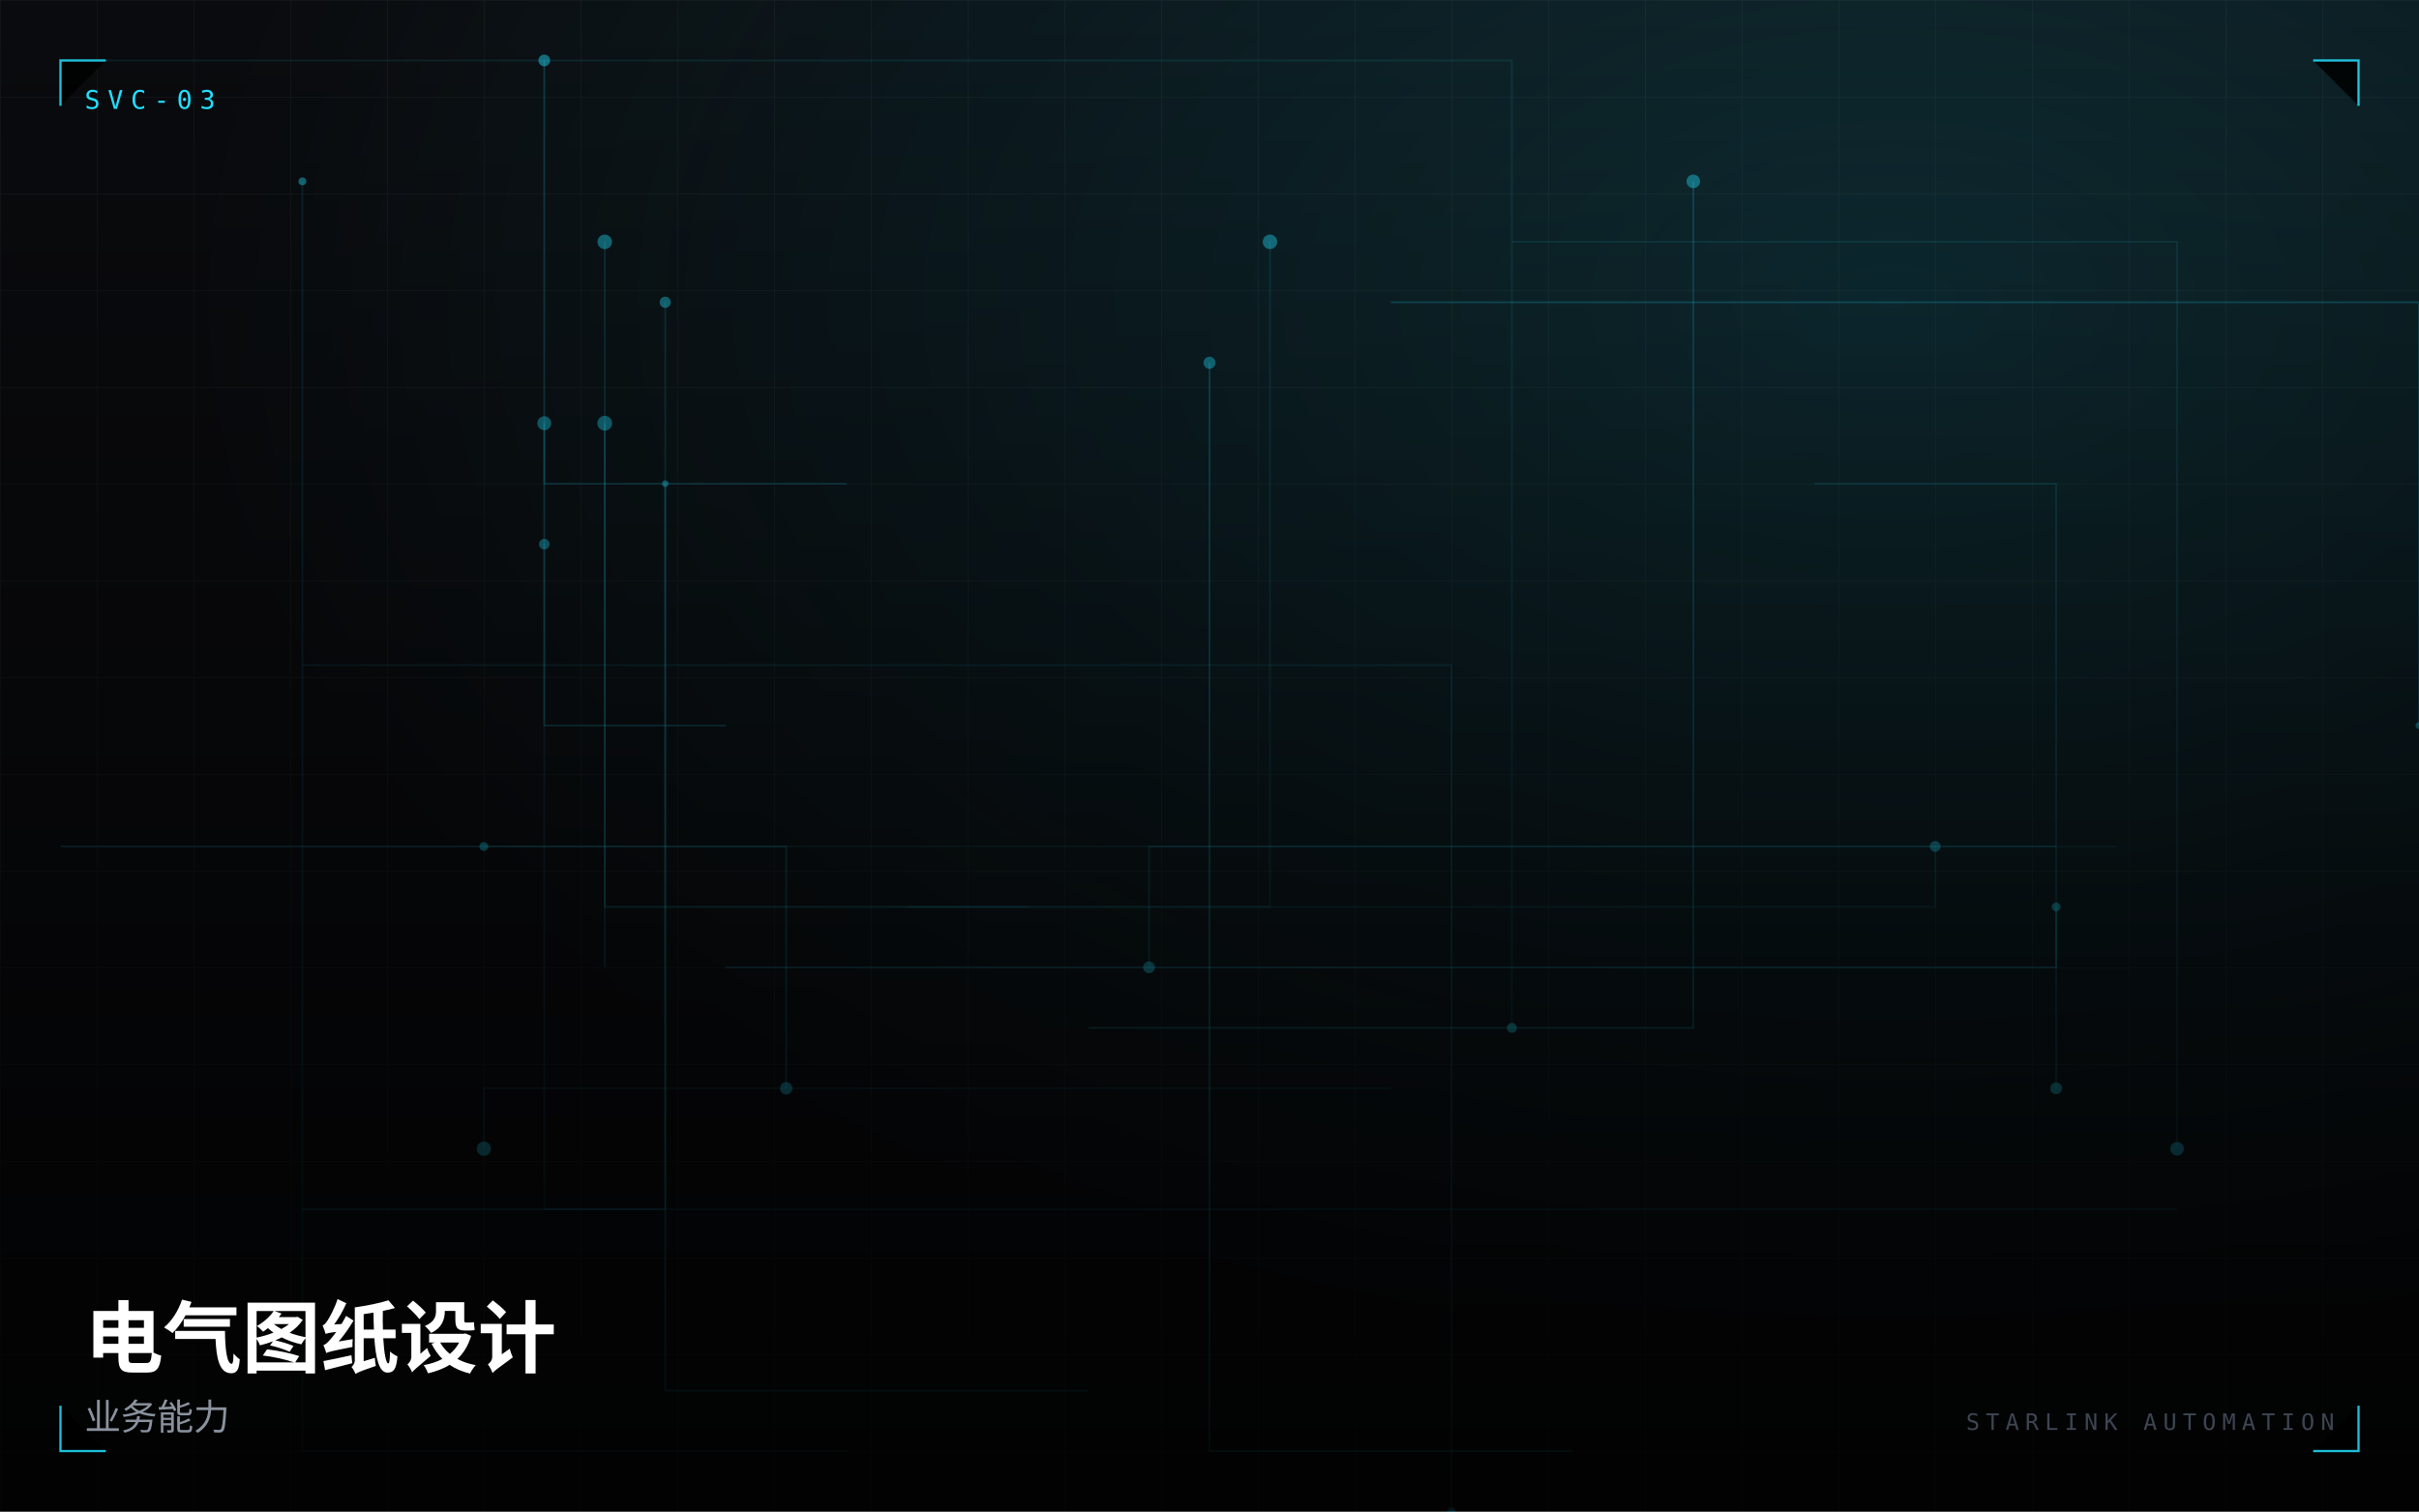
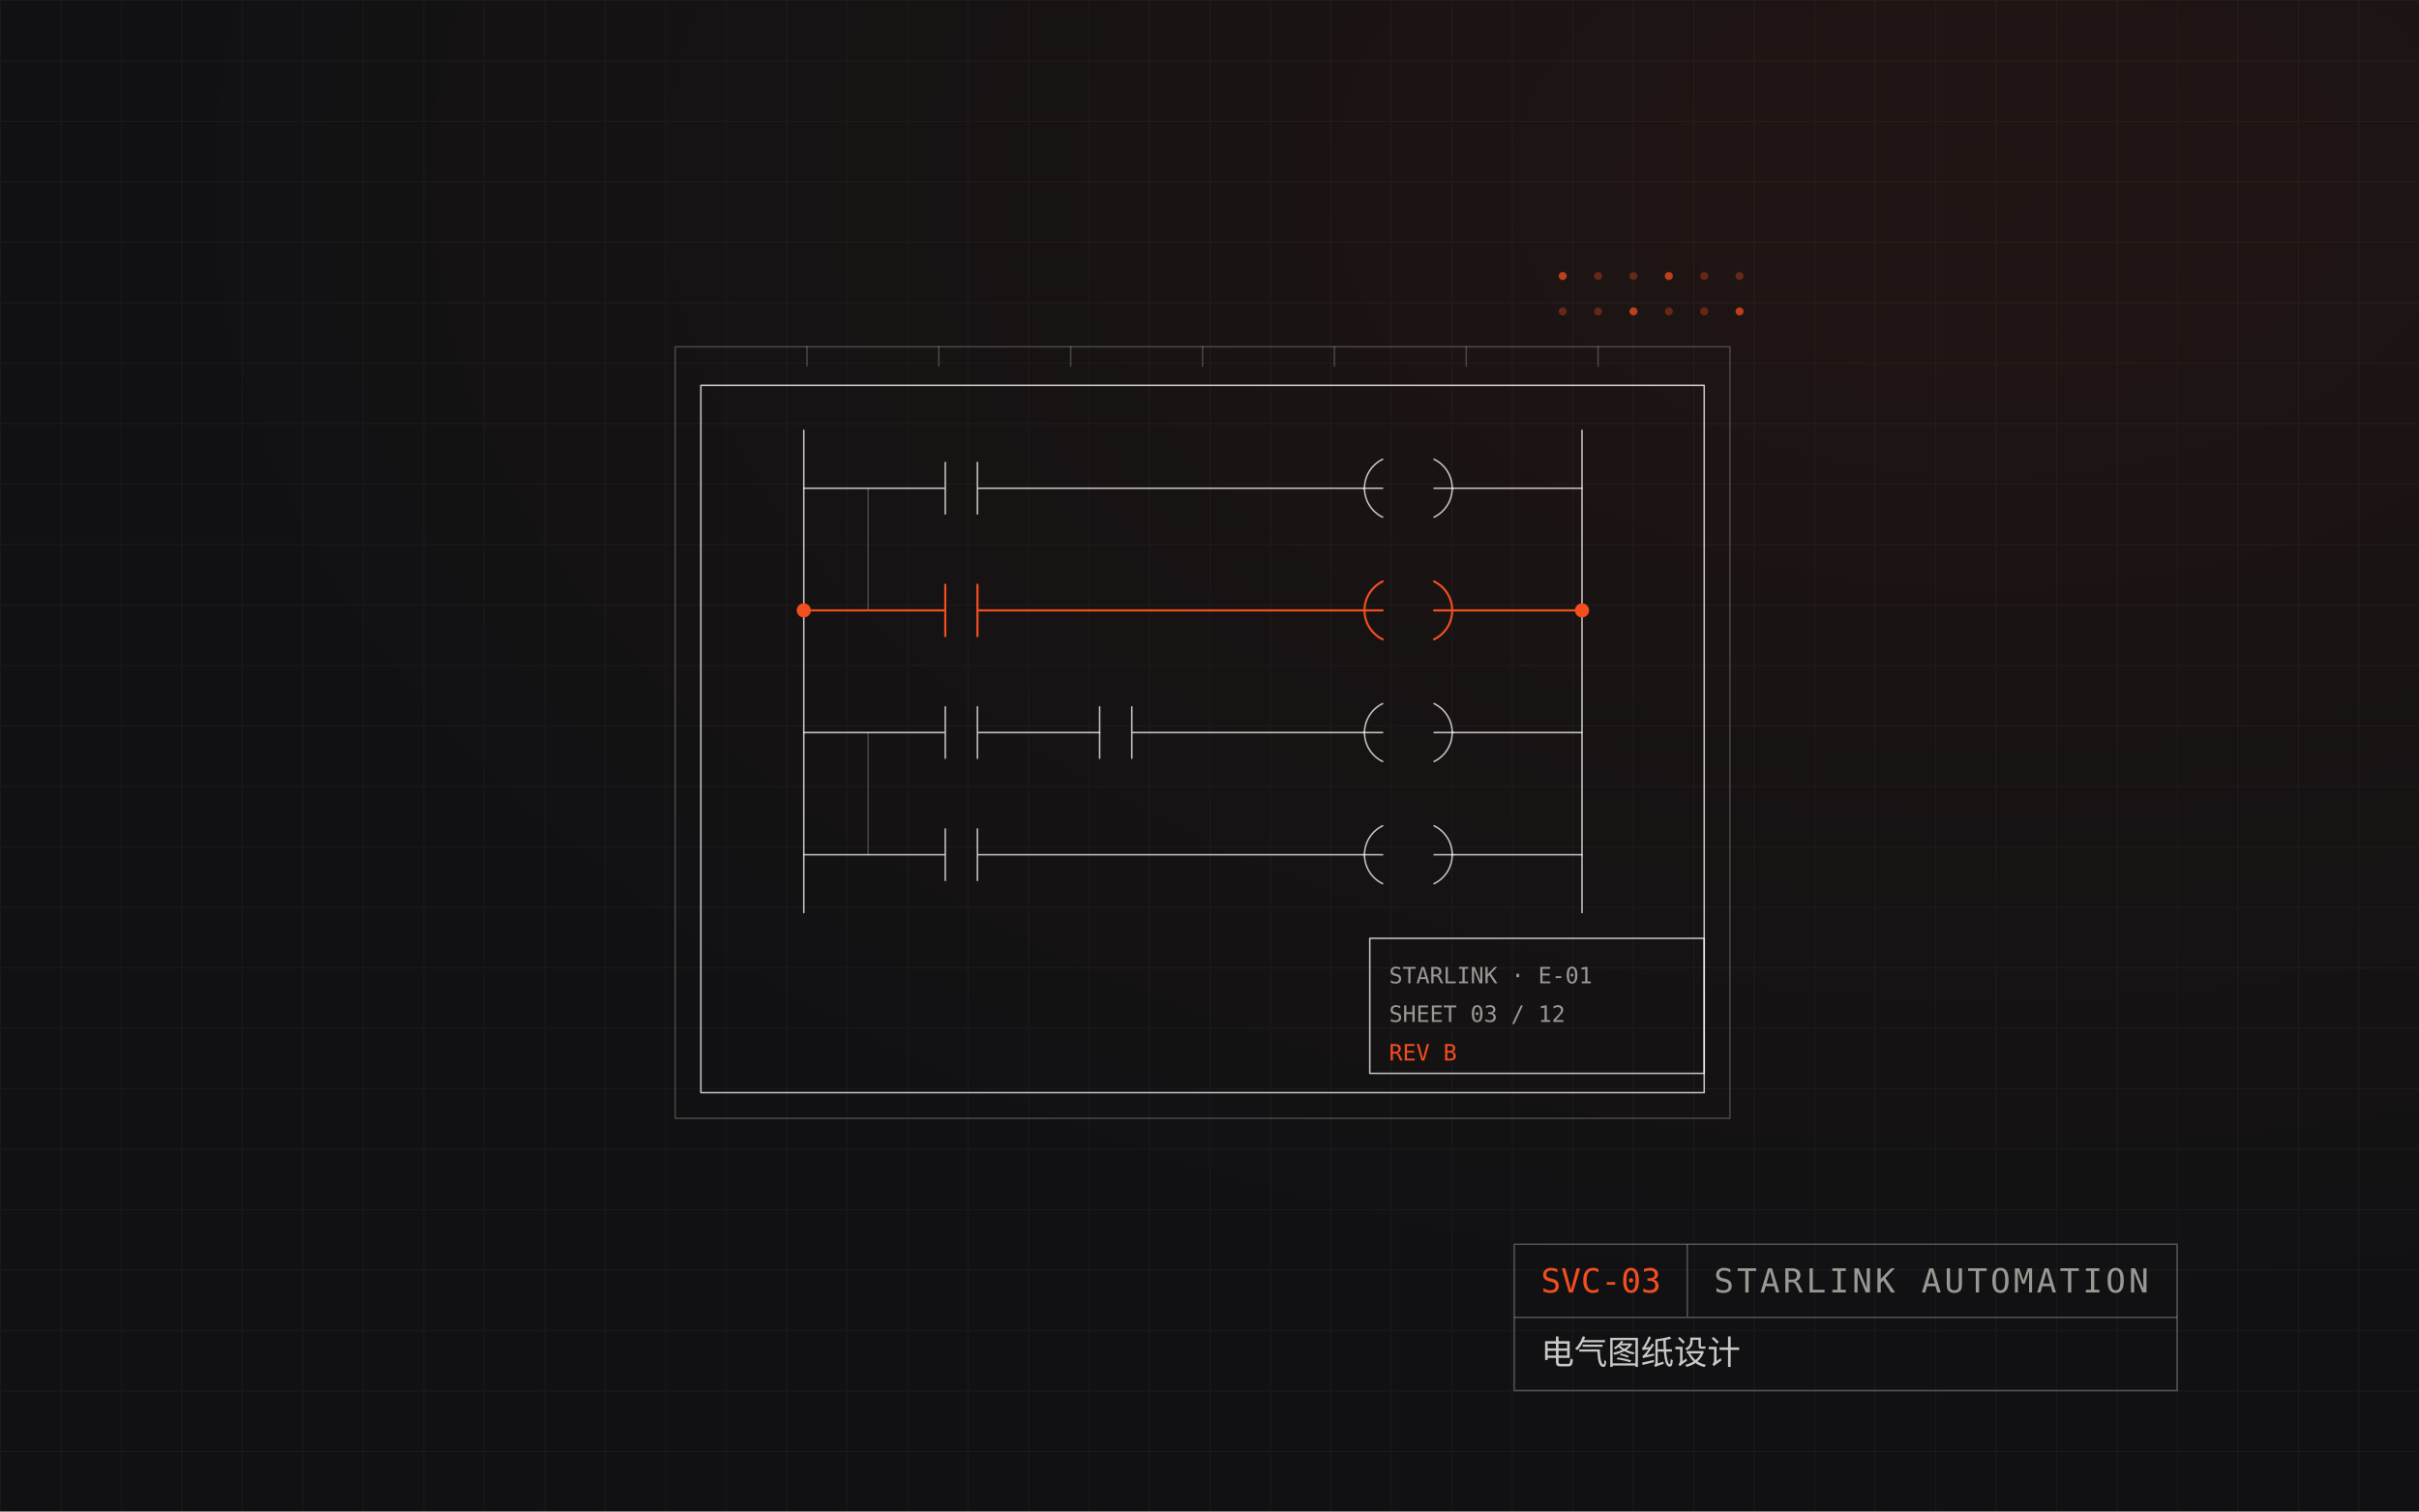
<svg xmlns="http://www.w3.org/2000/svg" width="1600" height="1000" viewBox="0 0 1600 1000" role="img" aria-label="电气图纸设计">
  <defs>
-     <pattern id="g" width="64" height="64" patternUnits="userSpaceOnUse">
-       <path d="M64 0H0V64" fill="none" stroke="rgba(255,255,255,0.05)" stroke-width="1" />
+     <pattern id="g" width="40" height="40" patternUnits="userSpaceOnUse">
+       <path d="M40 0H0V40" fill="none" stroke="rgba(247,246,243,0.045)" stroke-width="1" />
    </pattern>
-     <linearGradient id="v" x1="0" y1="0" x2="0" y2="1">
-       <stop offset="0%" stop-color="#000000" stop-opacity="0" />
-       <stop offset="100%" stop-color="#000000" stop-opacity="0.82" />
-     </linearGradient>
-     <radialGradient id="glow" cx="0.78" cy="0.2" r="0.7">
-       <stop offset="0%" stop-color="#22e0ff" stop-opacity="0.16" />
-       <stop offset="100%" stop-color="#22e0ff" stop-opacity="0" />
+     <radialGradient id="glow" cx="0.82" cy="0.12" r="0.75">
+       <stop offset="0" stop-color="#f24e1e" stop-opacity="0.07" />
+       <stop offset="1" stop-color="#f24e1e" stop-opacity="0" />
    </radialGradient>
  </defs>
-   <rect width="1600" height="1000" fill="#0a0b0e" />
+   <rect width="1600" height="1000" fill="#111113" />
  <rect width="1600" height="1000" fill="url(#g)" />
  <rect width="1600" height="1000" fill="url(#glow)" />
-   <path d="M1000 160 H1440 V760" fill="none" stroke="rgba(34,224,255,0.11)" stroke-width="1.2" />
-   <circle cx="1440" cy="760" r="4.5" fill="rgba(34,224,255,0.45)" />
-   <path d="M400 640 H400 V160" fill="none" stroke="rgba(34,224,255,0.15)" stroke-width="1.2" />
-   <circle cx="400" cy="160" r="4.8" fill="rgba(34,224,255,0.45)" />
-   <path d="M680 600 H1280 V560" fill="none" stroke="rgba(34,224,255,0.11)" stroke-width="1.2" />
-   <circle cx="1280" cy="560" r="3.6" fill="rgba(34,224,255,0.45)" />
-   <path d="M920 200 H1600 V480" fill="none" stroke="rgba(34,224,255,0.24)" stroke-width="1.2" />
-   <circle cx="1600" cy="480" r="2.3" fill="rgba(34,224,255,0.45)" />
-   <path d="M1040 960 H800 V240" fill="none" stroke="rgba(34,224,255,0.23)" stroke-width="1.2" />
-   <circle cx="800" cy="240" r="4.0" fill="rgba(34,224,255,0.45)" />
-   <path d="M200 440 H960 V1000" fill="none" stroke="rgba(34,224,255,0.11)" stroke-width="1.2" />
-   <circle cx="960" cy="1000" r="2.7" fill="rgba(34,224,255,0.45)" />
-   <path d="M1440 800 H360 V360" fill="none" stroke="rgba(34,224,255,0.11)" stroke-width="1.2" />
-   <circle cx="360" cy="360" r="3.5" fill="rgba(34,224,255,0.45)" />
-   <path d="M480 480 H360 V280" fill="none" stroke="rgba(34,224,255,0.22)" stroke-width="1.2" />
-   <circle cx="360" cy="280" r="4.6" fill="rgba(34,224,255,0.45)" />
-   <path d="M1200 320 H1360 V720" fill="none" stroke="rgba(34,224,255,0.15)" stroke-width="1.2" />
-   <circle cx="1360" cy="720" r="3.9" fill="rgba(34,224,255,0.45)" />
-   <path d="M600 600 H840 V160" fill="none" stroke="rgba(34,224,255,0.11)" stroke-width="1.2" />
-   <circle cx="840" cy="160" r="4.8" fill="rgba(34,224,255,0.45)" />
-   <path d="M720 680 H1120 V120" fill="none" stroke="rgba(34,224,255,0.20)" stroke-width="1.2" />
-   <circle cx="1120" cy="120" r="4.5" fill="rgba(34,224,255,0.45)" />
-   <path d="M680 600 H400 V280" fill="none" stroke="rgba(34,224,255,0.21)" stroke-width="1.2" />
-   <circle cx="400" cy="280" r="4.9" fill="rgba(34,224,255,0.45)" />
-   <path d="M560 960 H200 V120" fill="none" stroke="rgba(34,224,255,0.10)" stroke-width="1.2" />
-   <circle cx="200" cy="120" r="2.6" fill="rgba(34,224,255,0.45)" />
-   <path d="M1360 560 H760 V640" fill="none" stroke="rgba(34,224,255,0.16)" stroke-width="1.2" />
-   <circle cx="760" cy="640" r="3.9" fill="rgba(34,224,255,0.45)" />
-   <path d="M920 720 H320 V760" fill="none" stroke="rgba(34,224,255,0.09)" stroke-width="1.2" />
-   <circle cx="320" cy="760" r="4.7" fill="rgba(34,224,255,0.45)" />
-   <path d="M40 40 H1000 V680" fill="none" stroke="rgba(34,224,255,0.10)" stroke-width="1.2" />
-   <circle cx="1000" cy="680" r="3.3" fill="rgba(34,224,255,0.45)" />
-   <path d="M720 920 H440 V320" fill="none" stroke="rgba(34,224,255,0.22)" stroke-width="1.2" />
-   <circle cx="440" cy="320" r="2.2" fill="rgba(34,224,255,0.45)" />
-   <path d="M200 800 H440 V200" fill="none" stroke="rgba(34,224,255,0.15)" stroke-width="1.2" />
-   <circle cx="440" cy="200" r="3.7" fill="rgba(34,224,255,0.45)" />
-   <path d="M1400 560 H320 V560" fill="none" stroke="rgba(34,224,255,0.09)" stroke-width="1.2" />
-   <circle cx="320" cy="560" r="2.9" fill="rgba(34,224,255,0.45)" />
-   <path d="M40 560 H520 V720" fill="none" stroke="rgba(34,224,255,0.18)" stroke-width="1.2" />
-   <circle cx="520" cy="720" r="4.1" fill="rgba(34,224,255,0.45)" />
-   <path d="M480 640 H1360 V600" fill="none" stroke="rgba(34,224,255,0.20)" stroke-width="1.2" />
-   <circle cx="1360" cy="600" r="2.9" fill="rgba(34,224,255,0.45)" />
-   <path d="M560 320 H360 V40" fill="none" stroke="rgba(34,224,255,0.20)" stroke-width="1.2" />
-   <circle cx="360" cy="40" r="3.9" fill="rgba(34,224,255,0.45)" />
-   <rect width="1600" height="1000" fill="url(#v)" />
-   <g stroke="#22e0ff" stroke-width="1.5" opacity="0.85">
-     <path d="M40 70V40H70" />
-     <path d="M1530 40H1560V70" />
-     <path d="M40 930V960H70" />
-     <path d="M1530 960H1560V930" />
+   <g transform="translate(370.0 165.6) scale(2.127)">
+     <g fill="none" stroke-linecap="round" stroke-linejoin="round">
+       <g stroke="#f7f6f3" stroke-opacity="0.22" stroke-width="1">
+         <path d="M36 30 L364 30 L364 270 L36 270 Z" vector-effect="non-scaling-stroke" />
+         <path d="M77 30 L77 36" vector-effect="non-scaling-stroke" />
+         <path d="M118 30 L118 36" vector-effect="non-scaling-stroke" />
+         <path d="M159 30 L159 36" vector-effect="non-scaling-stroke" />
+         <path d="M200 30 L200 36" vector-effect="non-scaling-stroke" />
+         <path d="M241 30 L241 36" vector-effect="non-scaling-stroke" />
+         <path d="M282 30 L282 36" vector-effect="non-scaling-stroke" />
+         <path d="M323 30 L323 36" vector-effect="non-scaling-stroke" />
+         <path d="M96 74 V112 M96 150 V188" vector-effect="non-scaling-stroke" />
+       </g>
+       <g stroke="#f7f6f3" stroke-opacity="0.78" stroke-width="1">
+         <path d="M44 42 L356 42 L356 262 L44 262 Z" vector-effect="non-scaling-stroke" />
+         <path d="M76 56 L76 206" vector-effect="non-scaling-stroke" />
+         <path d="M318 56 L318 206" vector-effect="non-scaling-stroke" />
+         <path d="M252 214 L356 214 L356 256 L252 256 Z" vector-effect="non-scaling-stroke" />
+         <path d="M76 74 H120 M120 66 V82 M130 66 V82 M130 74 H250" vector-effect="non-scaling-stroke" />
+         <path d="M256 65 A10 10 0 0 0 256 83 M272 65 A10 10 0 0 1 272 83 M278 74 H318" vector-effect="non-scaling-stroke" />
+         <path d="M250 74 H256 M272 74 H278" vector-effect="non-scaling-stroke" />
+         <path d="M76 150 H120 M120 142 V158 M130 142 V158 M130 150 H168" vector-effect="non-scaling-stroke" />
+         <path d="M168 142 V158 M178 142 V158 M178 150 H250" vector-effect="non-scaling-stroke" />
+         <path d="M256 141 A10 10 0 0 0 256 159 M272 141 A10 10 0 0 1 272 159 M278 150 H318" vector-effect="non-scaling-stroke" />
+         <path d="M250 150 H256 M272 150 H278" vector-effect="non-scaling-stroke" />
+         <path d="M76 188 H120 M120 180 V196 M130 180 V196 M130 188 H250" vector-effect="non-scaling-stroke" />
+         <path d="M256 179 A10 10 0 0 0 256 197 M272 179 A10 10 0 0 1 272 197 M278 188 H318" vector-effect="non-scaling-stroke" />
+         <path d="M250 188 H256 M272 188 H278" vector-effect="non-scaling-stroke" />
+       </g>
+       <g stroke="#f24e1e" stroke-opacity="1" stroke-width="1.4">
+         <path d="M76 112 H120 M120 104 V120 M130 104 V120 M130 112 H250" vector-effect="non-scaling-stroke" />
+         <path d="M256 103 A10 10 0 0 0 256 121 M272 103 A10 10 0 0 1 272 121 M278 112 H318 M250 112 H256 M272 112 H278" vector-effect="non-scaling-stroke" />
+       </g>
+     </g>
+     <circle cx="312" cy="8" r="1.25" fill="#f24e1e" fill-opacity="0.75" />
+     <circle cx="323" cy="8" r="1.25" fill="#f24e1e" fill-opacity="0.34" />
+     <circle cx="334" cy="8" r="1.25" fill="#f24e1e" fill-opacity="0.34" />
+     <circle cx="345" cy="8" r="1.25" fill="#f24e1e" fill-opacity="0.75" />
+     <circle cx="356" cy="8" r="1.25" fill="#f24e1e" fill-opacity="0.34" />
+     <circle cx="367" cy="8" r="1.25" fill="#f24e1e" fill-opacity="0.34" />
+     <circle cx="312" cy="19" r="1.25" fill="#f24e1e" fill-opacity="0.34" />
+     <circle cx="323" cy="19" r="1.25" fill="#f24e1e" fill-opacity="0.34" />
+     <circle cx="334" cy="19" r="1.25" fill="#f24e1e" fill-opacity="0.75" />
+     <circle cx="345" cy="19" r="1.25" fill="#f24e1e" fill-opacity="0.34" />
+     <circle cx="356" cy="19" r="1.25" fill="#f24e1e" fill-opacity="0.34" />
+     <circle cx="367" cy="19" r="1.25" fill="#f24e1e" fill-opacity="0.75" />
+     <circle cx="76" cy="112" r="2.2" fill="#f24e1e" />
+     <circle cx="318" cy="112" r="2.2" fill="#f24e1e" />
+     <text x="258" y="228" font-size="7" font-family="ui-monospace,SFMono-Regular,Menlo,Consolas,monospace" fill="#9a9893">STARLINK · E-01</text>
+     <text x="258" y="240" font-size="7" font-family="ui-monospace,SFMono-Regular,Menlo,Consolas,monospace" fill="#9a9893">SHEET 03 / 12</text>
+     <text x="258" y="252" font-size="7" font-family="ui-monospace,SFMono-Regular,Menlo,Consolas,monospace" fill="#f24e1e">REV B</text>
  </g>
-   <text x="56" y="72" font-family="ui-monospace,SFMono-Regular,Menlo,monospace" font-size="17" letter-spacing="5" fill="#22e0ff">SVC-03</text>
-   <text x="56" y="904" font-family="-apple-system,'PingFang SC','Microsoft YaHei',sans-serif" font-size="52" font-weight="600" fill="#ffffff">电气图纸设计</text>
-   <text x="56" y="946" font-family="-apple-system,'PingFang SC','Microsoft YaHei',sans-serif" font-size="24" fill="#8a929e">业务能力</text>
-   <text x="1544" y="946" text-anchor="end" font-family="ui-monospace,SFMono-Regular,Menlo,monospace" font-size="15" letter-spacing="4" fill="#3d4552">STARLINK AUTOMATION</text>
+   <g fill="none" stroke="rgba(247,246,243,0.28)" stroke-width="1">
+     <rect x="1001.6" y="823.2" width="438.4" height="96.8" />
+     <path d="M1001.6 871.6H1440.0M1116.0 823.2V871.6" />
+   </g>
+   <g font-size="22.0">
+     <text x="1019.2" y="855.1" font-family="ui-monospace,SFMono-Regular,Menlo,Consolas,monospace" fill="#f24e1e">SVC-03</text>
+     <text x="1133.6" y="855.1" font-family="ui-monospace,SFMono-Regular,Menlo,Consolas,monospace" letter-spacing="2" fill="#9a9893">STARLINK AUTOMATION</text>
+     <text x="1019.2" y="902.6" font-family="-apple-system,'PingFang SC','Noto Sans SC','Microsoft YaHei',sans-serif" fill="#f7f6f3" fill-opacity="0.8">电气图纸设计</text>
+   </g>
</svg>
